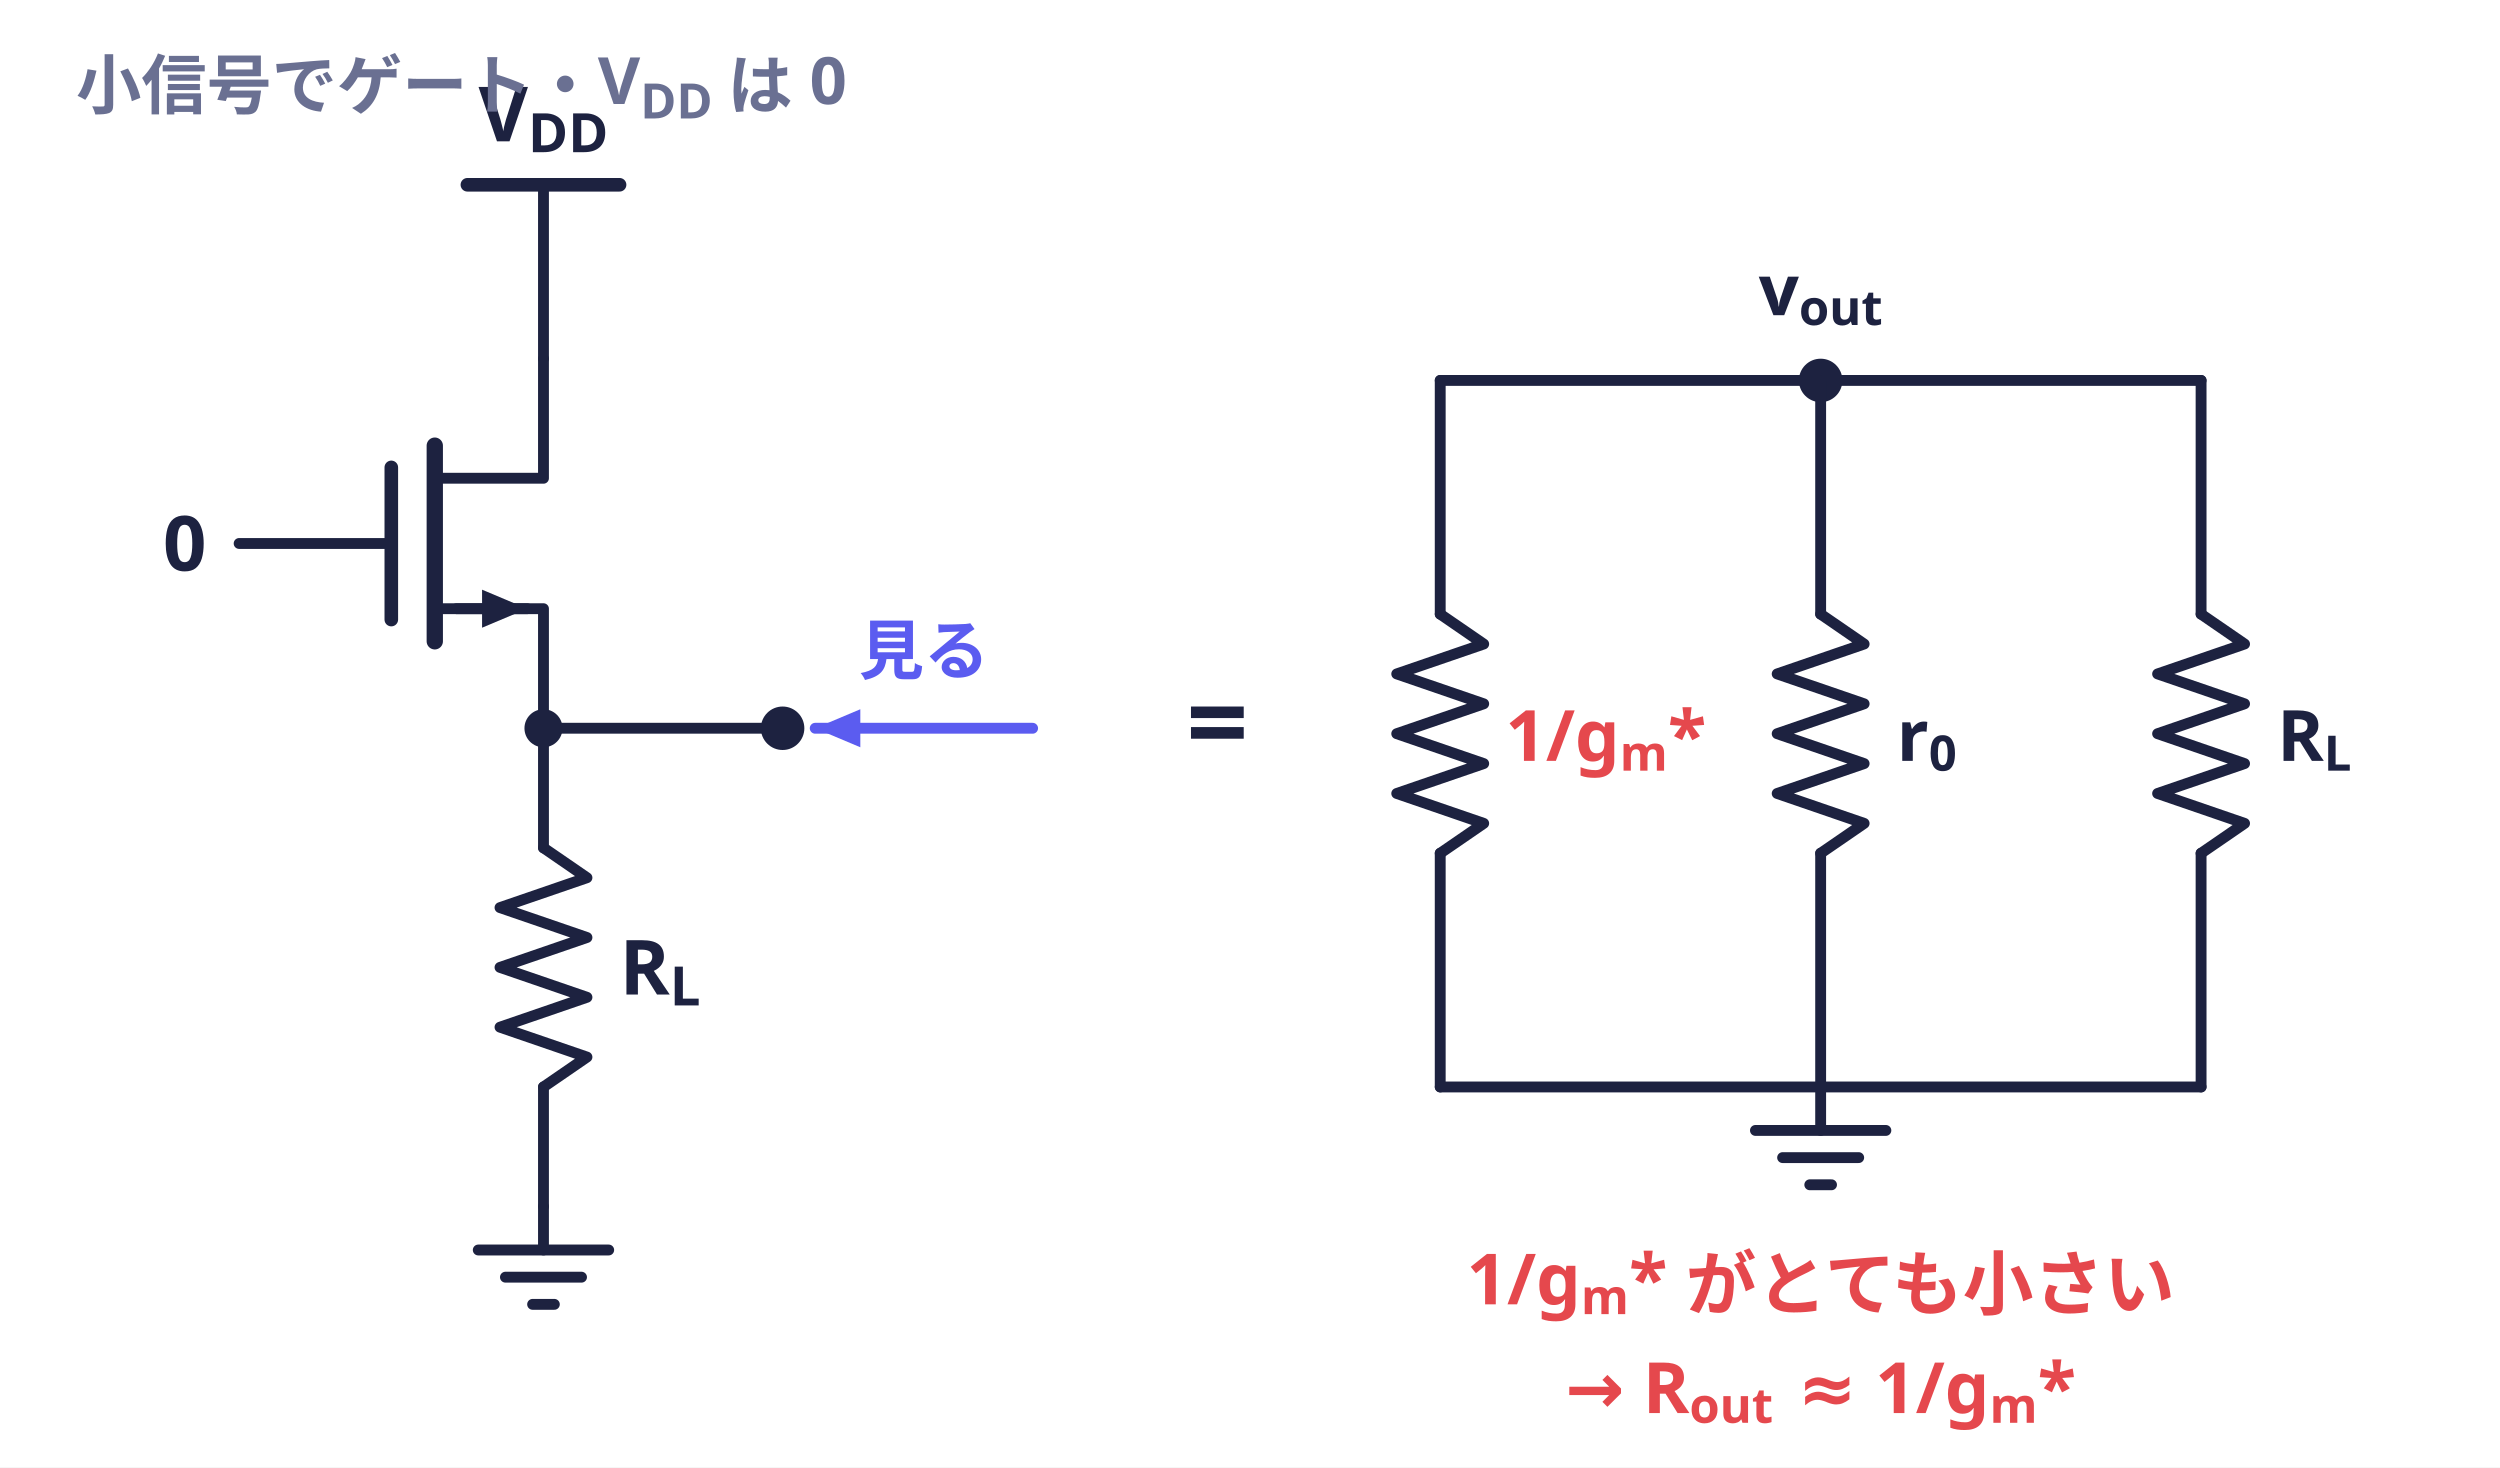
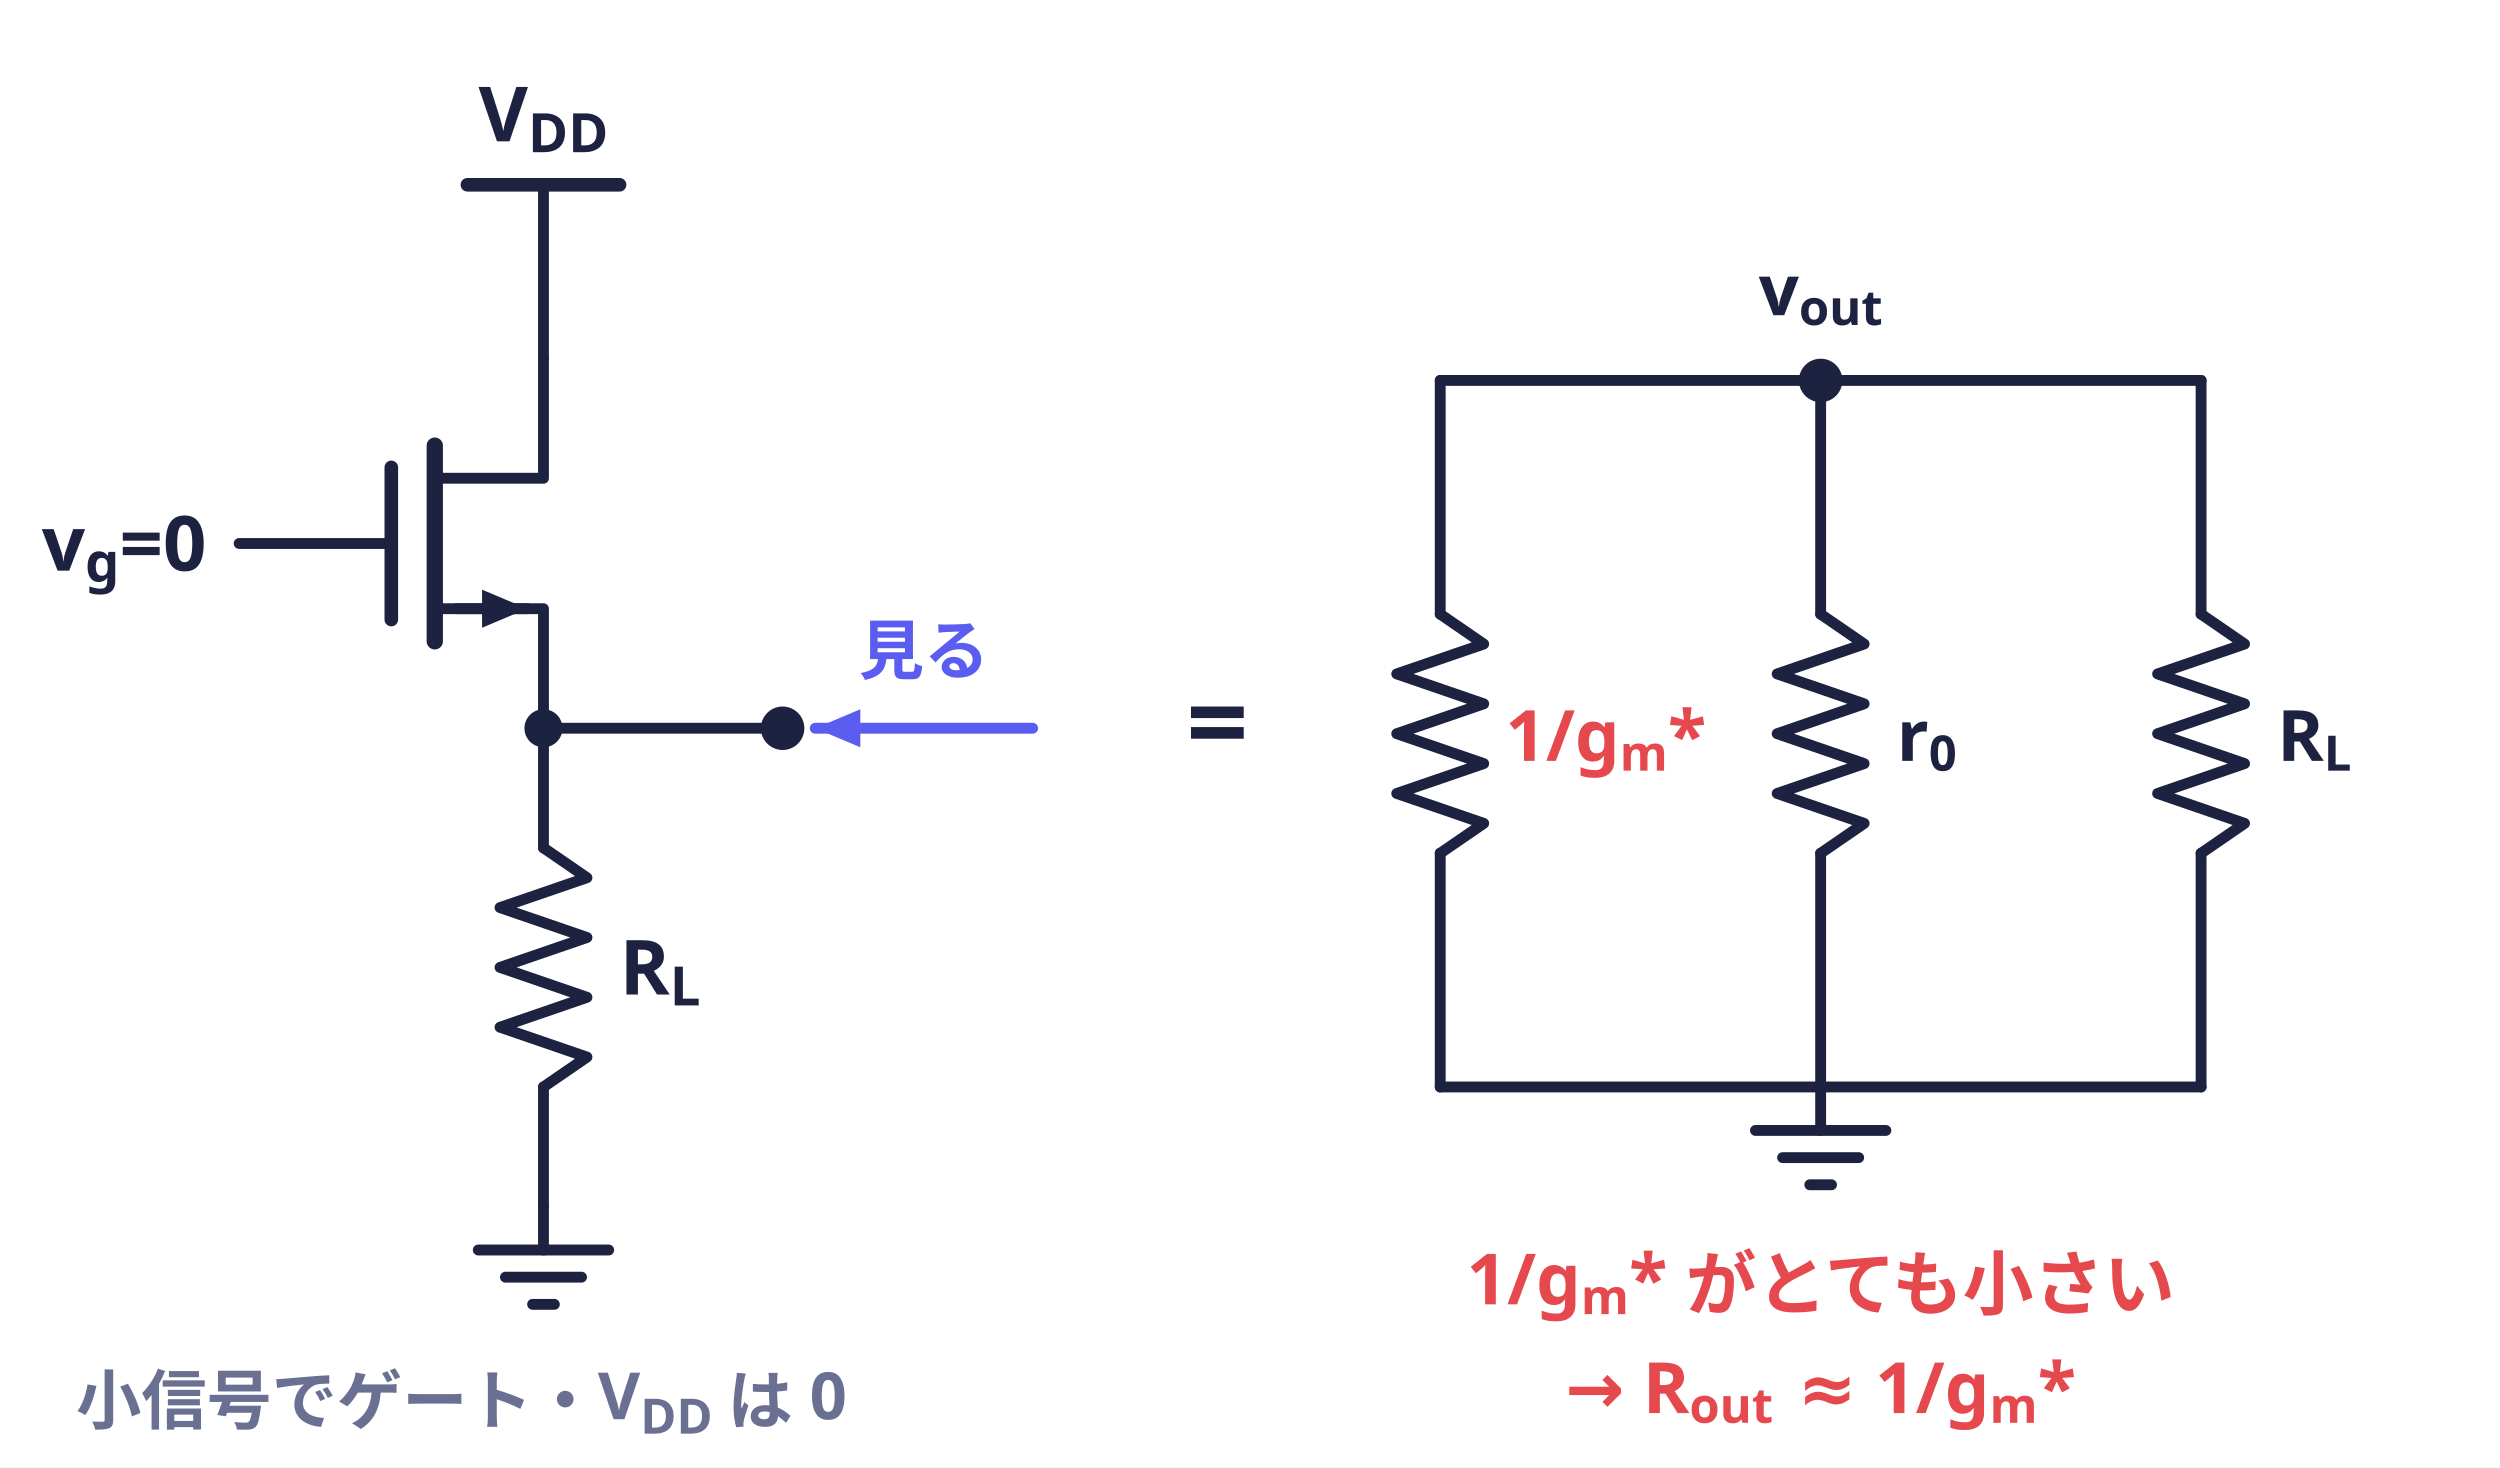
<svg xmlns="http://www.w3.org/2000/svg" viewBox="0 0 460 270" width="460" height="270">
  <rect width="460" height="270" fill="#fff" />
  <polyline points="86,34 114,34" fill="none" stroke="#1d2240" stroke-width="2.5" stroke-linejoin="round" stroke-linecap="round" />
  <text x="100" y="26" text-anchor="middle" font-size="14" fill="#1d2240" font-weight="600" font-family="Hiragino Sans, Noto Sans JP, sans-serif">V<tspan baseline-shift="sub" font-size="10">DD</tspan>
  </text>
  <polyline points="80,82 80,118" fill="none" stroke="#1d2240" stroke-width="3" stroke-linejoin="round" stroke-linecap="round" />
  <polyline points="72,86 72,114" fill="none" stroke="#1d2240" stroke-width="2.5" stroke-linejoin="round" stroke-linecap="round" />
  <polyline points="44,100 72,100" fill="none" stroke="#1d2240" stroke-width="2" stroke-linejoin="round" stroke-linecap="round" />
  <polyline points="80,88 100,88 100,66" fill="none" stroke="#1d2240" stroke-width="2" stroke-linejoin="round" stroke-linecap="round" />
  <polyline points="80,112 100,112 100,134" fill="none" stroke="#1d2240" stroke-width="2" stroke-linejoin="round" stroke-linecap="round" />
  <polyline points="84,112 97,112" fill="none" stroke="#1d2240" stroke-width="2" stroke-linejoin="round" stroke-linecap="round" />
  <polygon points="97,112 88.7,115.5 88.7,108.5" fill="#1d2240" />
-   <text x="38" y="105" text-anchor="end" font-size="14" fill="#1d2240" font-weight="600" font-family="Hiragino Sans, Noto Sans JP, sans-serif">0</text>
+   <text x="38" y="105" text-anchor="end" font-size="14" fill="#1d2240" font-weight="600" font-family="Hiragino Sans, Noto Sans JP, sans-serif">v<tspan baseline-shift="sub" font-size="10">g</tspan>=0</text>
  <polyline points="100,34 100,66" fill="none" stroke="#1d2240" stroke-width="2" stroke-linejoin="round" stroke-linecap="round" />
  <polyline points="100,134 144,134" fill="none" stroke="#1d2240" stroke-width="2" stroke-linejoin="round" stroke-linecap="round" />
  <circle cx="100" cy="134" r="3.5" fill="#1d2240" />
  <circle cx="144" cy="134" r="4" fill="#1d2240" />
  <polyline points="190,134 150,134" fill="none" stroke="#5b5cf0" stroke-width="2" stroke-linejoin="round" stroke-linecap="round" />
  <polygon points="150,134 158.3,130.5 158.3,137.5" fill="#5b5cf0" />
  <text x="170" y="124" text-anchor="middle" font-size="12" fill="#5b5cf0" font-weight="600" font-family="Hiragino Sans, Noto Sans JP, sans-serif">見る</text>
  <polyline points="100,134 100,156.0" fill="none" stroke="#1d2240" stroke-width="2" stroke-linejoin="round" stroke-linecap="round" />
  <polyline points="100,156.0 108,161.5 92,167.0 108,172.5 92,178.0 108,183.5 92,189.0 108,194.5 100,200.0" fill="none" stroke="#1d2240" stroke-width="2" stroke-linejoin="round" stroke-linecap="round" />
  <polyline points="100,200.0 100,222" fill="none" stroke="#1d2240" stroke-width="2" stroke-linejoin="round" stroke-linecap="round" />
  <text x="114" y="183.0" text-anchor="start" font-size="14" fill="#1d2240" font-weight="600" font-family="Hiragino Sans, Noto Sans JP, sans-serif">R<tspan baseline-shift="sub" font-size="10">L</tspan>
  </text>
  <polyline points="100,222 100,230" fill="none" stroke="#1d2240" stroke-width="2" stroke-linejoin="round" stroke-linecap="round" />
  <polyline points="88,230 112,230" fill="none" stroke="#1d2240" stroke-width="2" stroke-linejoin="round" stroke-linecap="round" />
  <polyline points="93,235 107,235" fill="none" stroke="#1d2240" stroke-width="2" stroke-linejoin="round" stroke-linecap="round" />
  <polyline points="98,240 102,240" fill="none" stroke="#1d2240" stroke-width="2" stroke-linejoin="round" stroke-linecap="round" />
-   <text x="14" y="20" text-anchor="start" font-size="12" fill="#6a7092" font-weight="600" font-family="Hiragino Sans, Noto Sans JP, sans-serif">小信号でゲート・V<tspan baseline-shift="sub" font-size="9">DD</tspan> は 0</text>
+   <text x="14" y="262" text-anchor="start" font-size="12" fill="#6a7092" font-weight="600" font-family="Hiragino Sans, Noto Sans JP, sans-serif">小信号でゲート・V<tspan baseline-shift="sub" font-size="9">DD</tspan> は 0</text>
  <text x="224" y="140" text-anchor="middle" font-size="20" fill="#1d2240" font-weight="600" font-family="Hiragino Sans, Noto Sans JP, sans-serif">=</text>
  <polyline points="265,70 405,70" fill="none" stroke="#1d2240" stroke-width="2" stroke-linejoin="round" stroke-linecap="round" />
  <polyline points="265,200 405,200" fill="none" stroke="#1d2240" stroke-width="2" stroke-linejoin="round" stroke-linecap="round" />
  <circle cx="335" cy="70" r="4" fill="#1d2240" />
  <text x="335" y="58" text-anchor="middle" font-size="13" fill="#1d2240" font-weight="600" font-family="Hiragino Sans, Noto Sans JP, sans-serif">v<tspan baseline-shift="sub" font-size="9">out</tspan>
  </text>
  <polyline points="265,70 265,113.0" fill="none" stroke="#1d2240" stroke-width="2" stroke-linejoin="round" stroke-linecap="round" />
  <polyline points="265,113.0 273,118.5 257,124.0 273,129.5 257,135.0 273,140.5 257,146.0 273,151.5 265,157.0" fill="none" stroke="#1d2240" stroke-width="2" stroke-linejoin="round" stroke-linecap="round" />
  <polyline points="265,157.0 265,200" fill="none" stroke="#1d2240" stroke-width="2" stroke-linejoin="round" stroke-linecap="round" />
  <text x="277" y="140" text-anchor="start" font-size="13" fill="#e5484d" font-weight="600" font-family="Hiragino Sans, Noto Sans JP, sans-serif">1/g<tspan baseline-shift="sub" font-size="9">m</tspan>*</text>
  <polyline points="335,70 335,113.0" fill="none" stroke="#1d2240" stroke-width="2" stroke-linejoin="round" stroke-linecap="round" />
  <polyline points="335,113.0 343,118.5 327,124.0 343,129.5 327,135.0 343,140.5 327,146.0 343,151.5 335,157.0" fill="none" stroke="#1d2240" stroke-width="2" stroke-linejoin="round" stroke-linecap="round" />
  <polyline points="335,157.0 335,200" fill="none" stroke="#1d2240" stroke-width="2" stroke-linejoin="round" stroke-linecap="round" />
  <text x="349" y="140" text-anchor="start" font-size="13" fill="#1d2240" font-weight="600" font-family="Hiragino Sans, Noto Sans JP, sans-serif">r<tspan baseline-shift="sub" font-size="9">0</tspan>
  </text>
  <polyline points="405,70 405,113.0" fill="none" stroke="#1d2240" stroke-width="2" stroke-linejoin="round" stroke-linecap="round" />
  <polyline points="405,113.0 413,118.5 397,124.0 413,129.5 397,135.0 413,140.5 397,146.0 413,151.5 405,157.0" fill="none" stroke="#1d2240" stroke-width="2" stroke-linejoin="round" stroke-linecap="round" />
  <polyline points="405,157.0 405,200" fill="none" stroke="#1d2240" stroke-width="2" stroke-linejoin="round" stroke-linecap="round" />
  <text x="419" y="140" text-anchor="start" font-size="13" fill="#1d2240" font-weight="600" font-family="Hiragino Sans, Noto Sans JP, sans-serif">R<tspan baseline-shift="sub" font-size="9">L</tspan>
  </text>
  <polyline points="335,200 335,208" fill="none" stroke="#1d2240" stroke-width="2" stroke-linejoin="round" stroke-linecap="round" />
  <polyline points="323,208 347,208" fill="none" stroke="#1d2240" stroke-width="2" stroke-linejoin="round" stroke-linecap="round" />
  <polyline points="328,213 342,213" fill="none" stroke="#1d2240" stroke-width="2" stroke-linejoin="round" stroke-linecap="round" />
  <polyline points="333,218 337,218" fill="none" stroke="#1d2240" stroke-width="2" stroke-linejoin="round" stroke-linecap="round" />
  <text x="335" y="240" text-anchor="middle" font-size="13" fill="#e5484d" font-weight="600" font-family="Hiragino Sans, Noto Sans JP, sans-serif">1/g<tspan baseline-shift="sub" font-size="9">m</tspan>* がとても小さい</text>
  <text x="335" y="260" text-anchor="middle" font-size="13" fill="#e5484d" font-weight="600" font-family="Hiragino Sans, Noto Sans JP, sans-serif">→ R<tspan baseline-shift="sub" font-size="9">out</tspan> ≈ 1/g<tspan baseline-shift="sub" font-size="9">m</tspan>*</text>
</svg>
